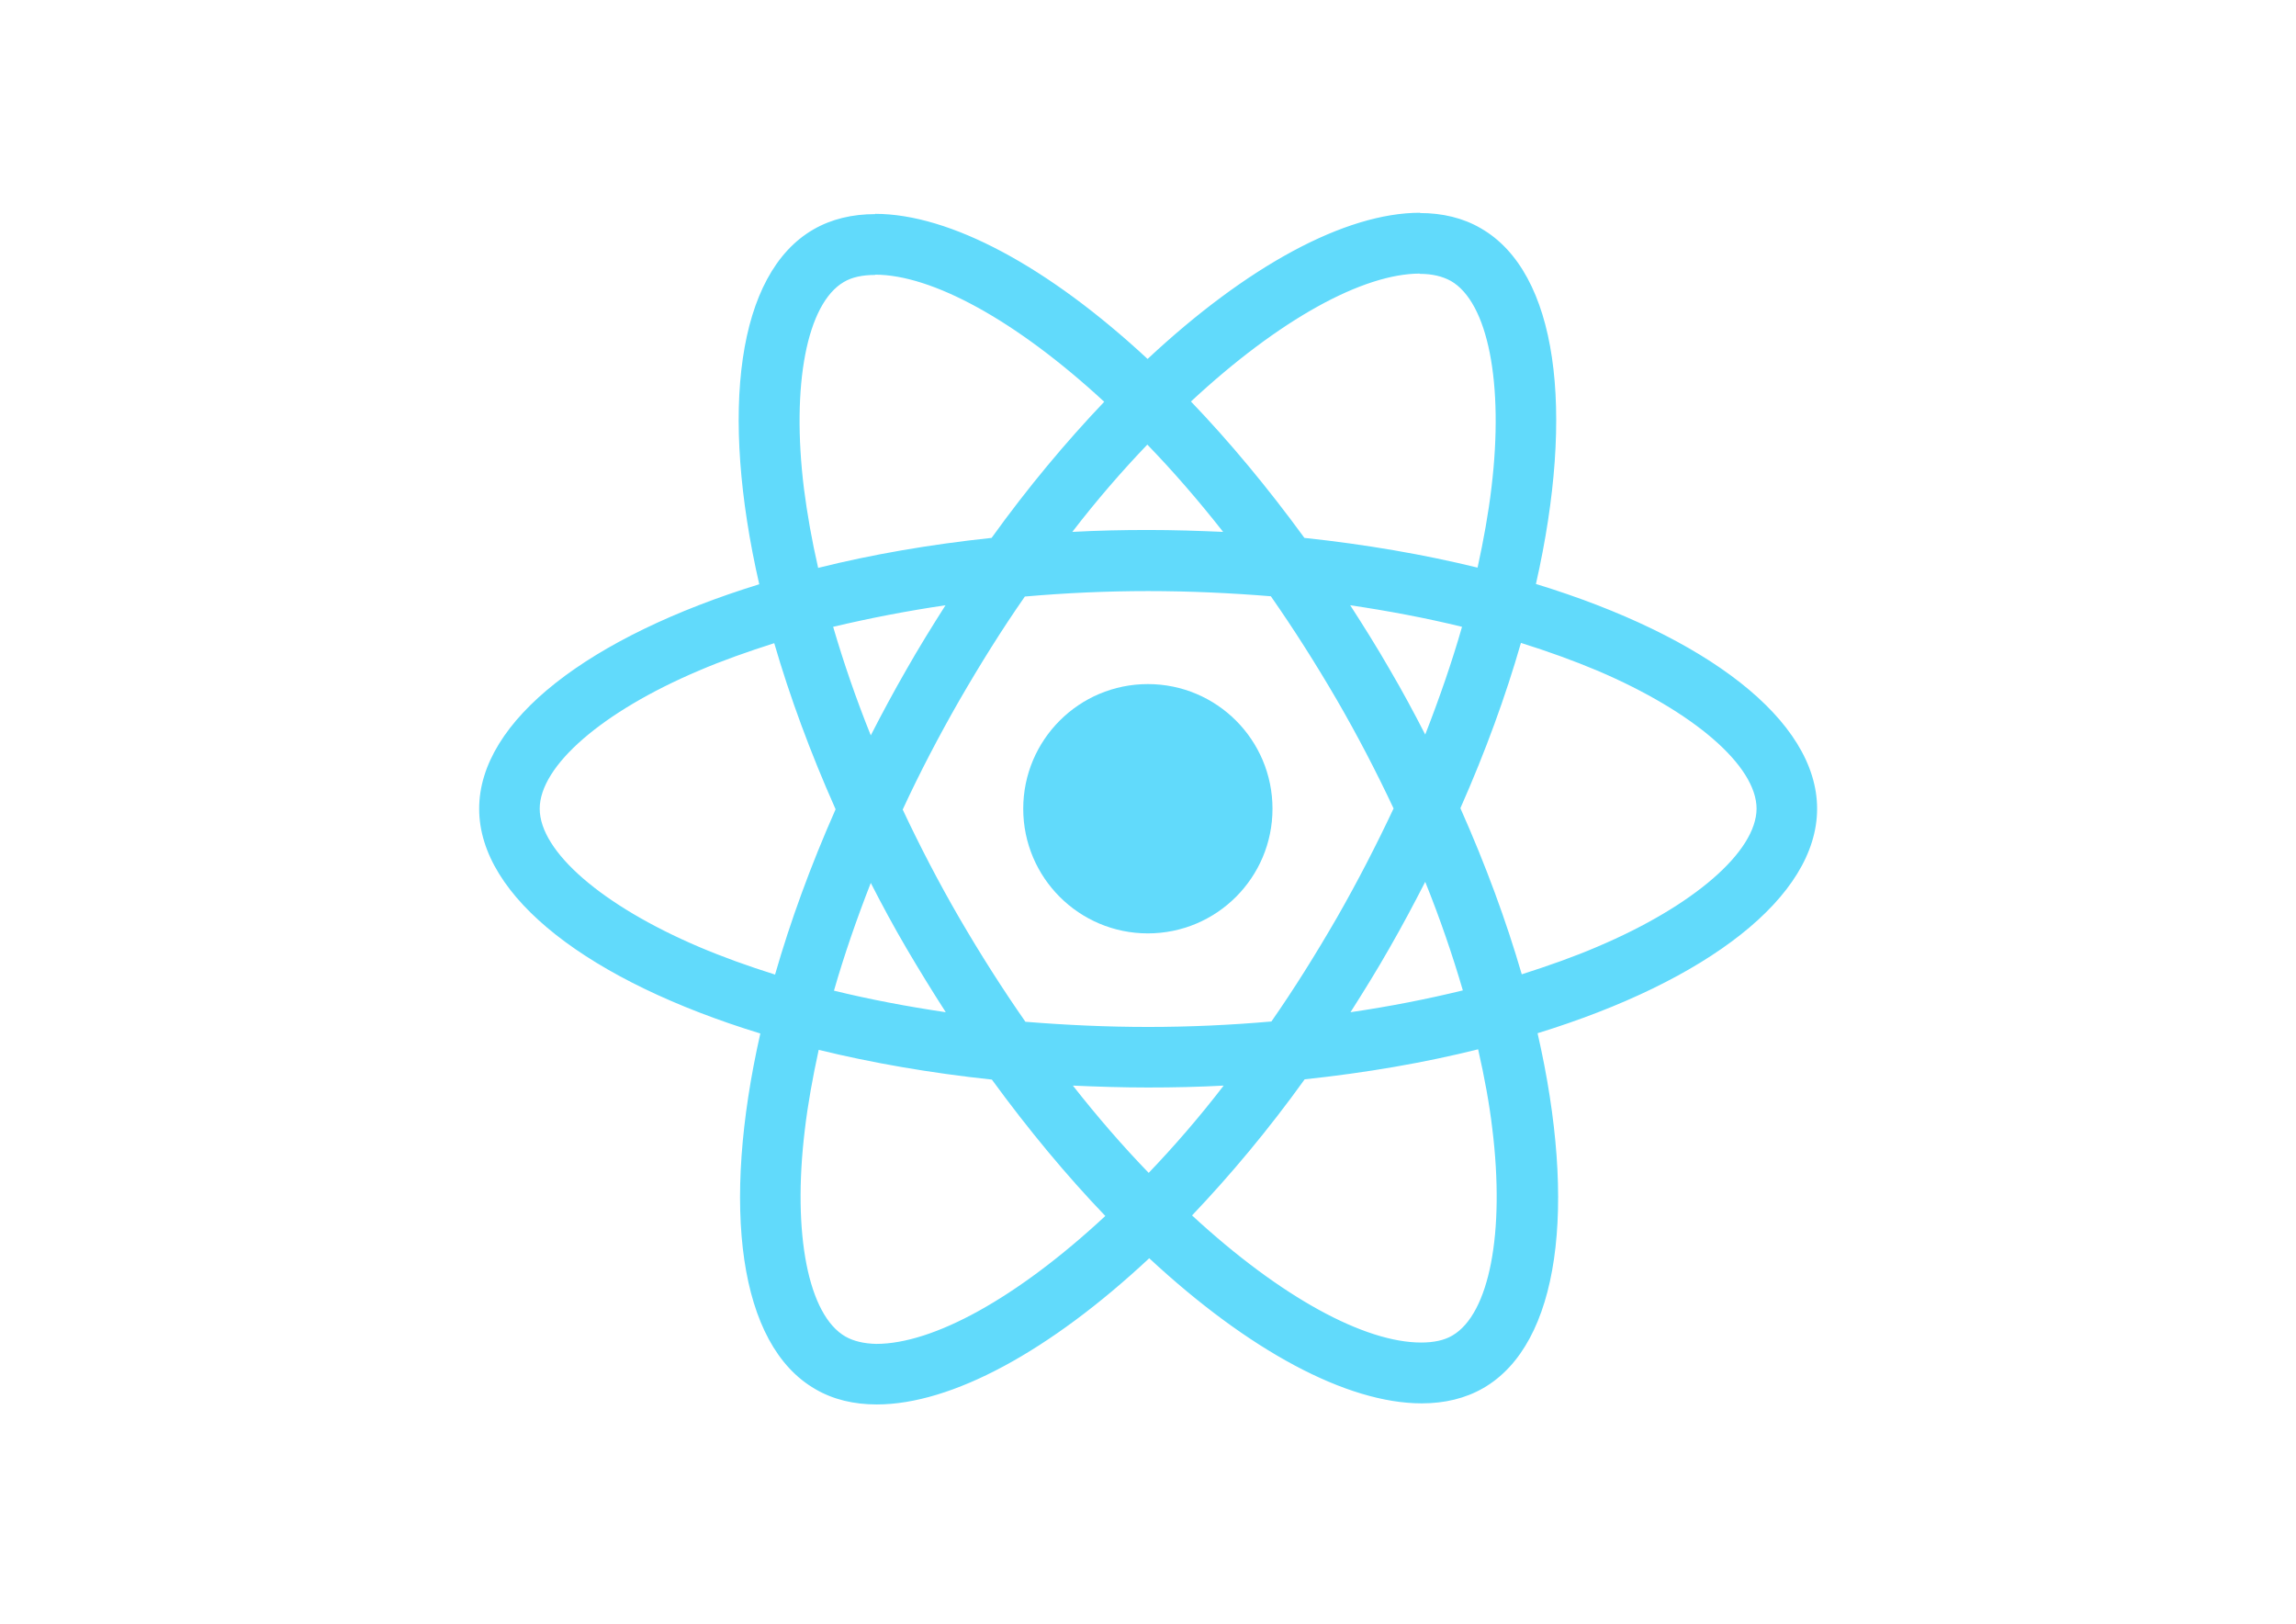
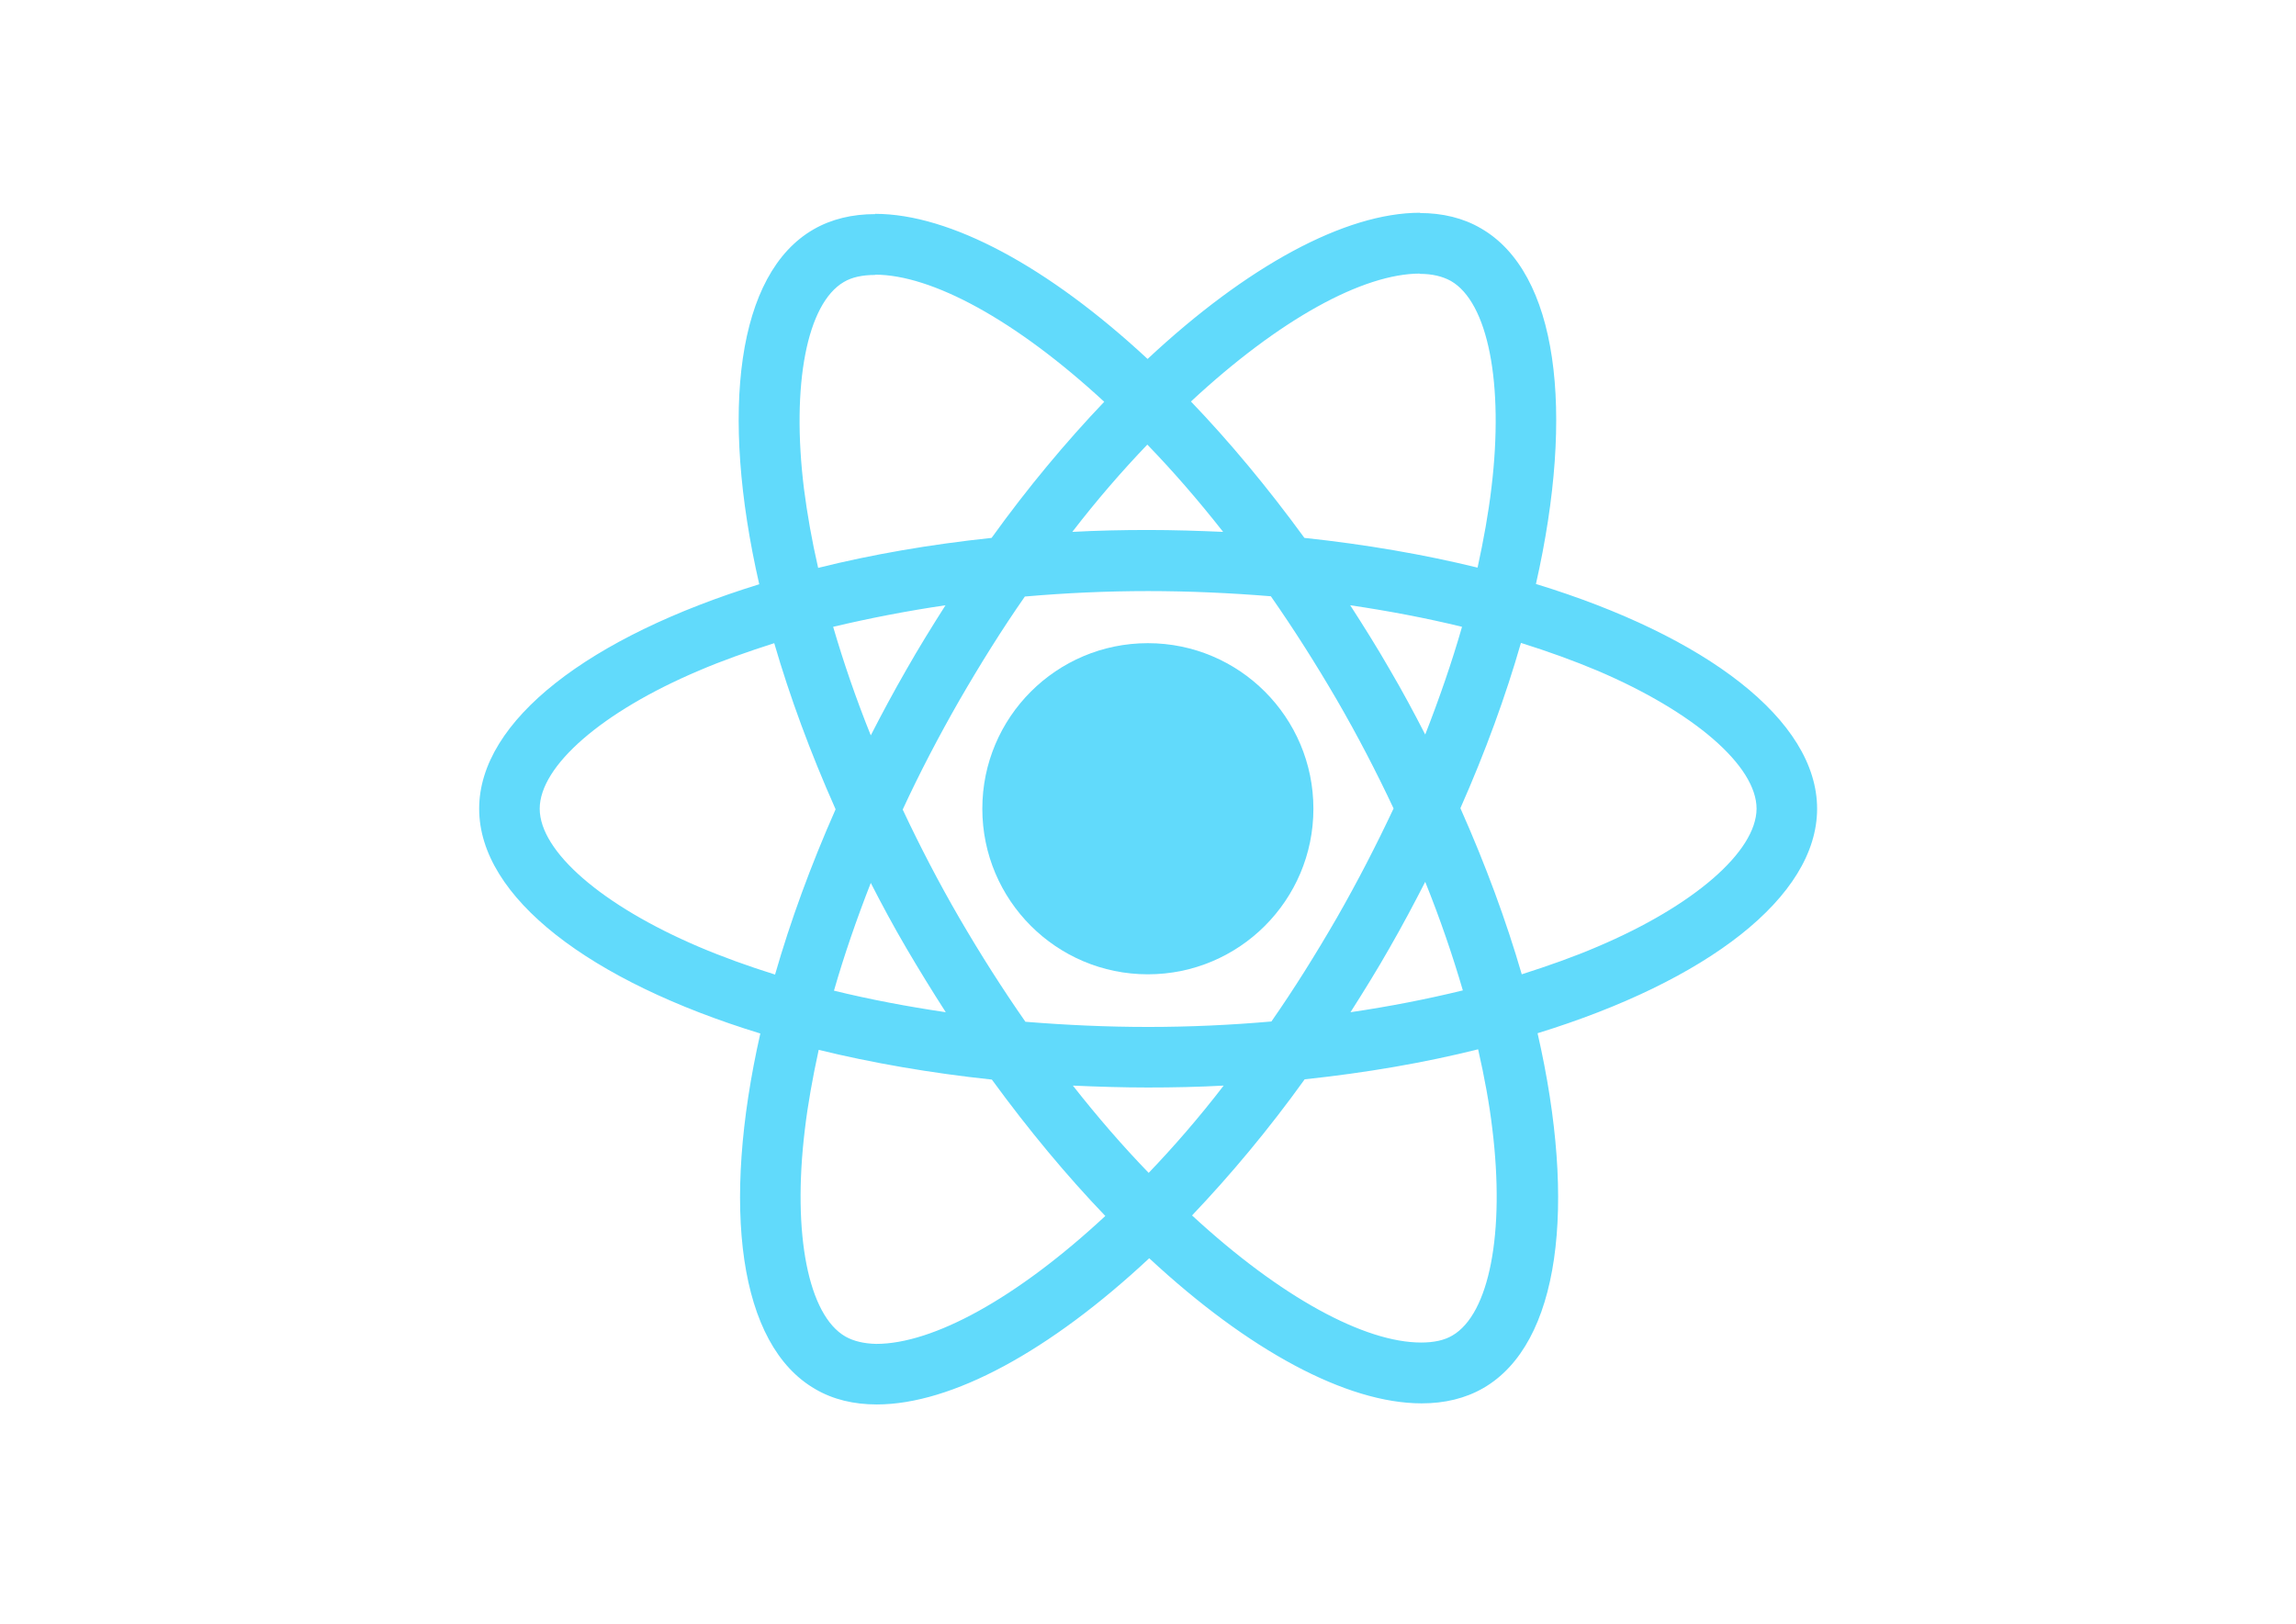
<svg xmlns="http://www.w3.org/2000/svg" viewBox="0 0 841.9 595.3">
  <g fill="#61DAFB">
    <path d="M666.3 296.5c0-32.5-40.7-63.3-103.1-82.4 14.4-63.6 8-114.2-20.2-130.4-6.5-3.8-14.1-5.6-22.4-5.6v22.3c4.6 0 8.3.9 11.4 2.6 13.6 7.8 19.5 37.5 14.9 75.7-1.1 9.4-2.9 19.3-5.1 29.4-19.6-4.8-41-8.5-63.5-10.9-13.5-18.5-27.5-35.3-41.6-50 32.6-30.3 63.2-46.9 84-46.9V78c-27.5 0-63.5 19.6-99.9 53.6-36.4-33.8-72.4-53.2-99.9-53.2v22.3c20.7 0 51.4 16.5 84 46.6-14 14.7-28 31.4-41.3 49.9-22.6 2.4-44 6.1-63.6 11-2.3-10-4-19.7-5.2-29-4.7-38.2 1.1-67.9 14.6-75.8 3-1.8 6.9-2.6 11.5-2.6V78.5c-8.4 0-16 1.8-22.6 5.6-28.1 16.2-34.4 66.7-19.9 130.1-62.2 19.2-102.7 49.9-102.7 82.3 0 32.5 40.7 63.3 103.1 82.4-14.4 63.6-8 114.2 20.2 130.4 6.5 3.8 14.1 5.6 22.5 5.6 27.5 0 63.5-19.6 99.9-53.6 36.4 33.8 72.4 53.2 99.9 53.2 8.4 0 16-1.8 22.6-5.6 28.1-16.2 34.4-66.7 19.9-130.1 62-19.1 102.5-49.9 102.5-82.3zm-130.2-66.7c-3.7 12.9-8.3 26.2-13.5 39.5-4.1-8-8.4-16-13.1-24-4.6-8-9.5-15.8-14.4-23.4 14.2 2.1 27.9 4.7 41 7.9zm-45.8 106.5c-7.8 13.5-15.8 26.3-24.1 38.2-14.9 1.3-30 2-45.2 2-15.1 0-30.2-.7-45-1.9-8.3-11.9-16.4-24.6-24.2-38-7.6-13.1-14.5-26.4-20.8-39.8 6.2-13.4 13.2-26.8 20.7-39.9 7.8-13.5 15.8-26.3 24.1-38.2 14.9-1.3 30-2 45.2-2 15.1 0 30.2.7 45 1.9 8.3 11.9 16.4 24.6 24.2 38 7.6 13.1 14.5 26.4 20.8 39.8-6.3 13.4-13.2 26.8-20.7 39.9zm32.3-13c5.4 13.4 10 26.8 13.8 39.8-13.1 3.2-26.9 5.9-41.2 8 4.9-7.7 9.8-15.6 14.4-23.7 4.6-8 8.9-16.1 13-24.1zM421.2 430c-9.3-9.6-18.6-20.3-27.8-32 9 .4 18.2.7 27.5.7 9.4 0 18.7-.2 27.8-.7-9 11.7-18.3 22.4-27.5 32zm-74.4-58.9c-14.2-2.1-27.9-4.7-41-7.9 3.7-12.9 8.3-26.2 13.5-39.5 4.1 8 8.4 16 13.1 24 4.7 8 9.5 15.8 14.4 23.4zM420.7 163c9.3 9.6 18.6 20.3 27.8 32-9-.4-18.2-.7-27.5-.7-9.4 0-18.7.2-27.8.7 9-11.7 18.3-22.4 27.5-32zm-74 58.9c-4.9 7.7-9.8 15.6-14.4 23.7-4.6 8-8.9 16-13 24-5.4-13.4-10-26.8-13.8-39.8 13.1-3.1 26.9-5.8 41.2-7.9zm-90.5 125.2c-35.4-15.1-58.3-34.9-58.3-50.6 0-15.7 22.9-35.6 58.3-50.6 8.6-3.7 18-7 27.7-10.1 5.7 19.6 13.2 40 22.5 60.9-9.2 20.8-16.6 41.1-22.2 60.6-9.9-3.1-19.3-6.5-28-10.2zM310 490c-13.6-7.8-19.5-37.5-14.9-75.7 1.1-9.4 2.9-19.3 5.1-29.4 19.6 4.8 41 8.5 63.5 10.9 13.5 18.5 27.5 35.3 41.6 50-32.6 30.3-63.2 46.9-84 46.9-4.5-.1-8.3-1-11.3-2.7zm237.2-76.2c4.7 38.2-1.1 67.9-14.6 75.8-3 1.8-6.9 2.6-11.5 2.6-20.7 0-51.4-16.5-84-46.6 14-14.7 28-31.4 41.3-49.9 22.6-2.4 44-6.1 63.6-11 2.3 10.1 4.1 19.8 5.2 29.1zm38.5-66.7c-8.6 3.7-18 7-27.7 10.1-5.7-19.6-13.2-40-22.5-60.9 9.2-20.8 16.6-41.1 22.2-60.6 9.9 3.1 19.3 6.5 28.1 10.2 35.4 15.1 58.3 34.9 58.3 50.6-.1 15.7-23 35.6-58.4 50.6zM320.8 78.4z" />
-     <circle cx="420.9" cy="296.5" r="45.7" />
+     <circle cx="420.9" cy="296.5" r="60.7" />
    <path d="M520.5 78.1z" />
  </g>
</svg>
